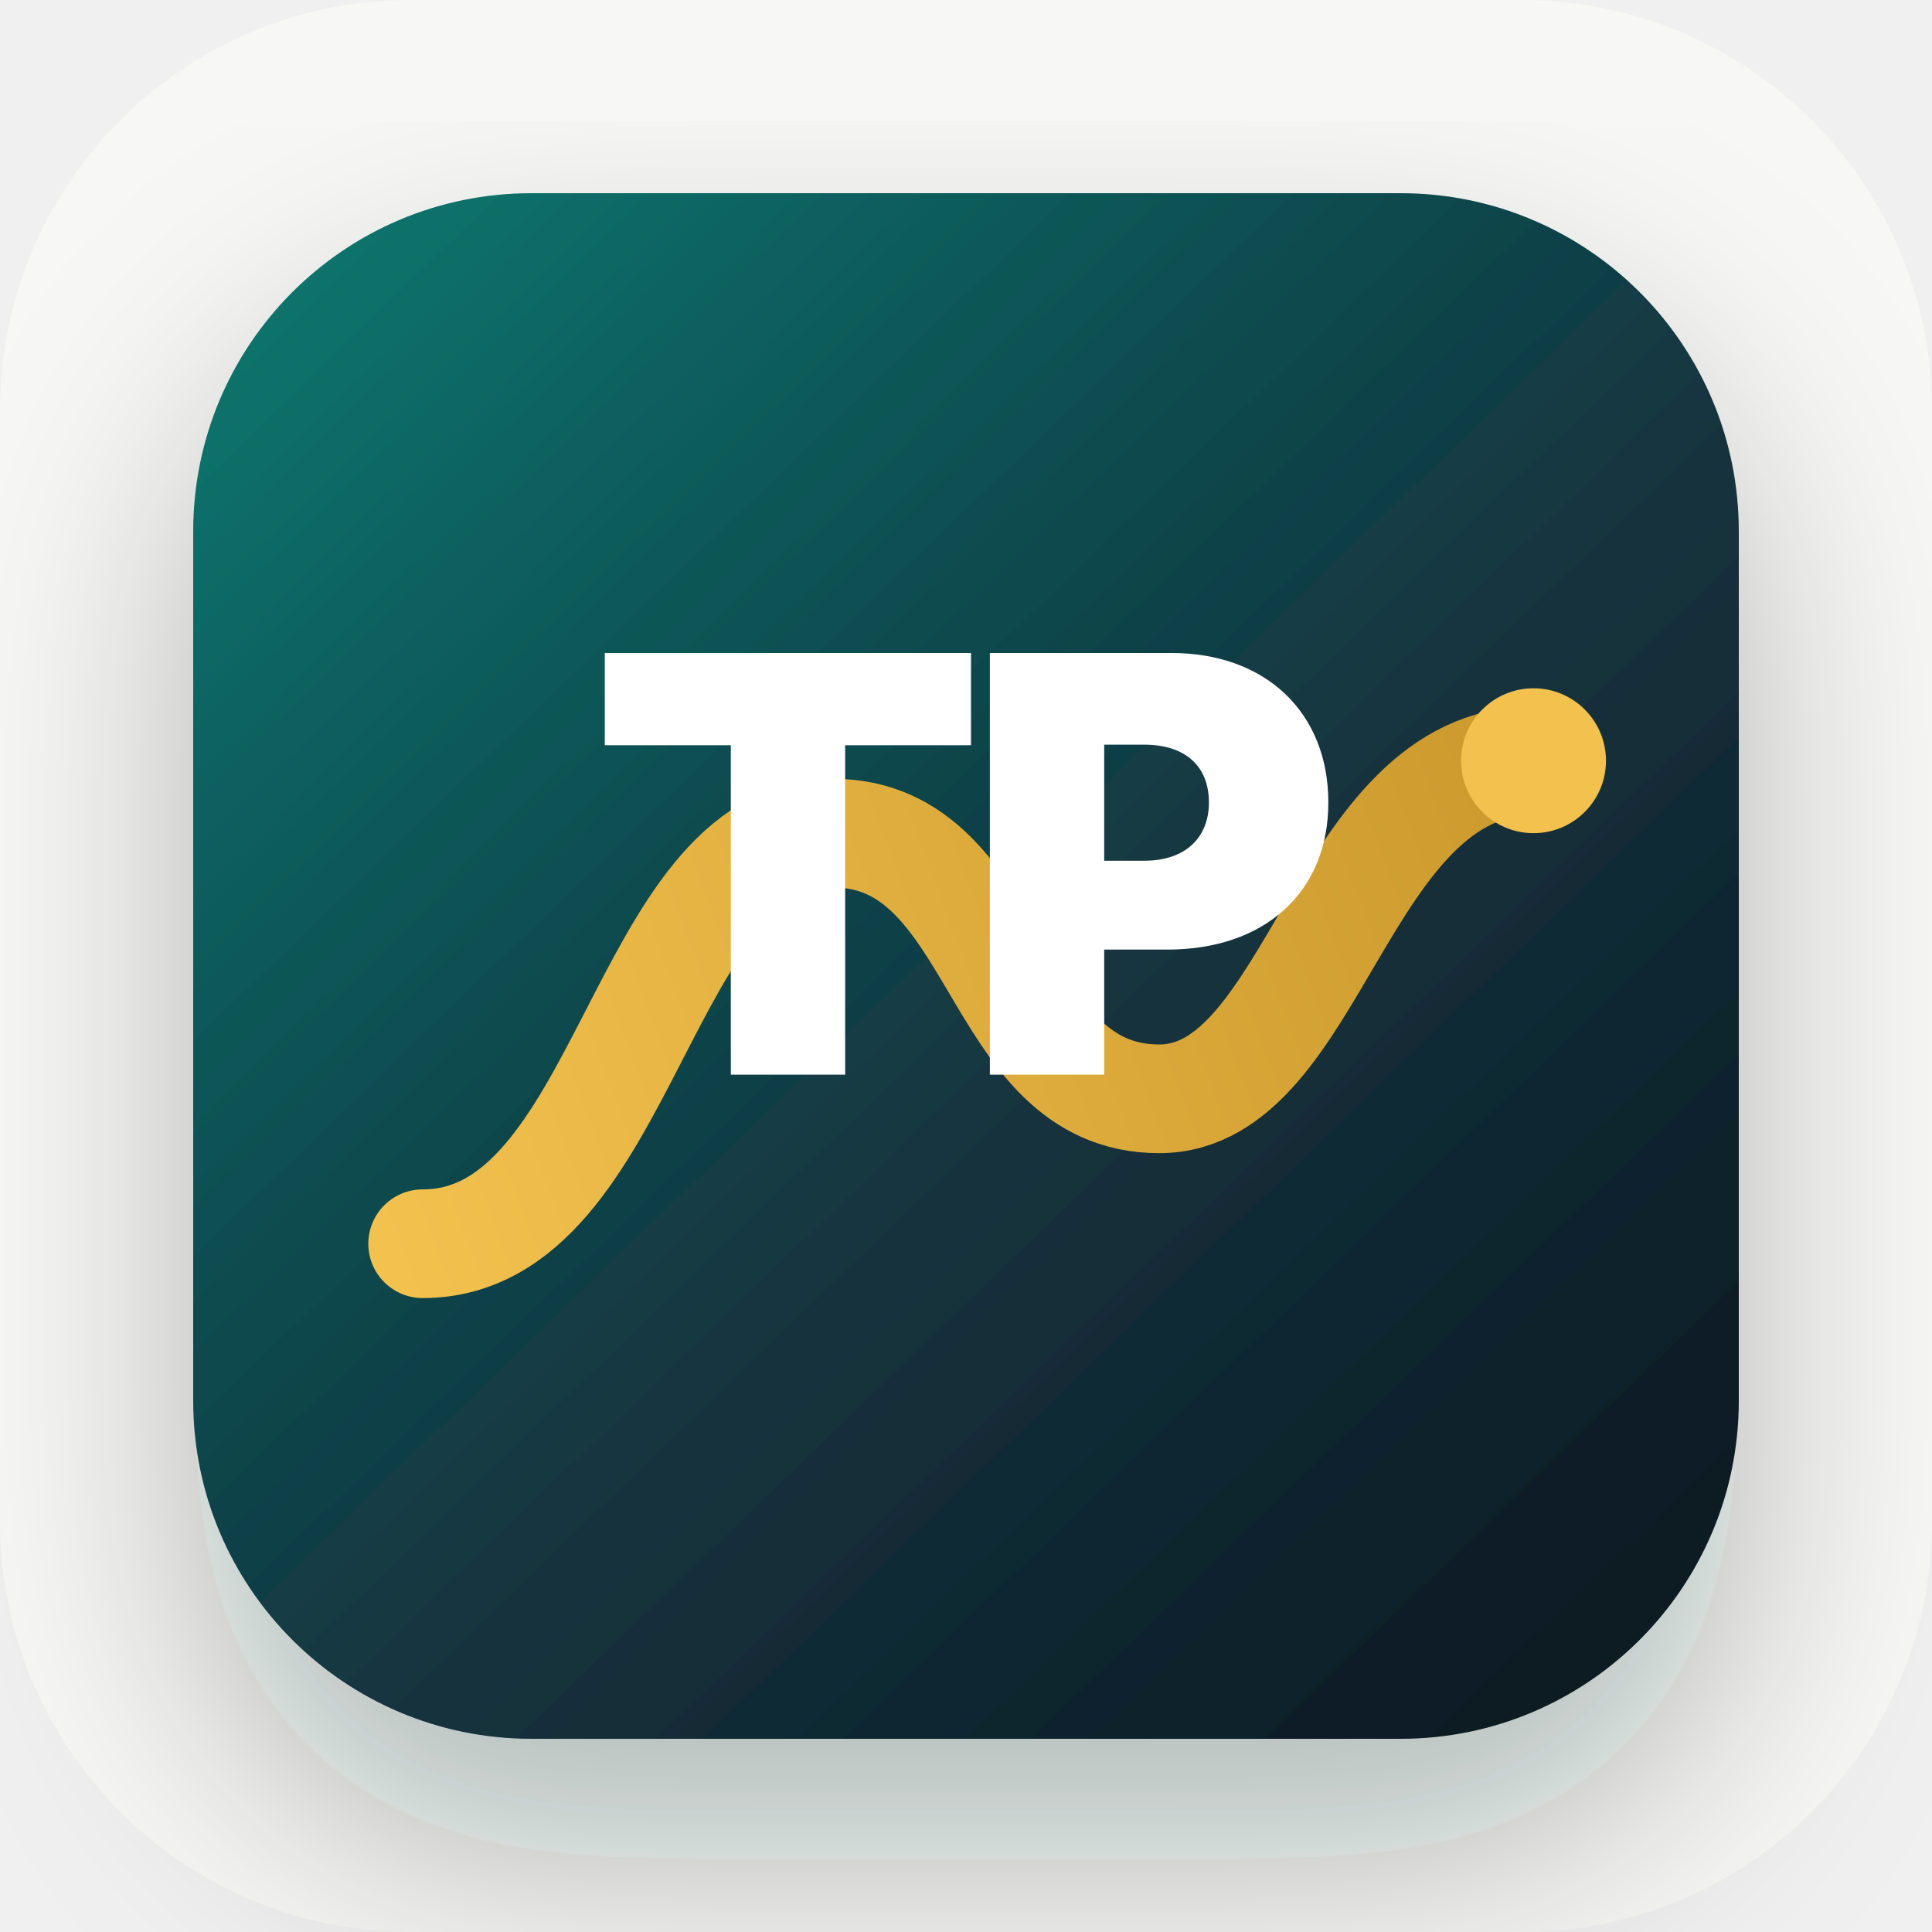
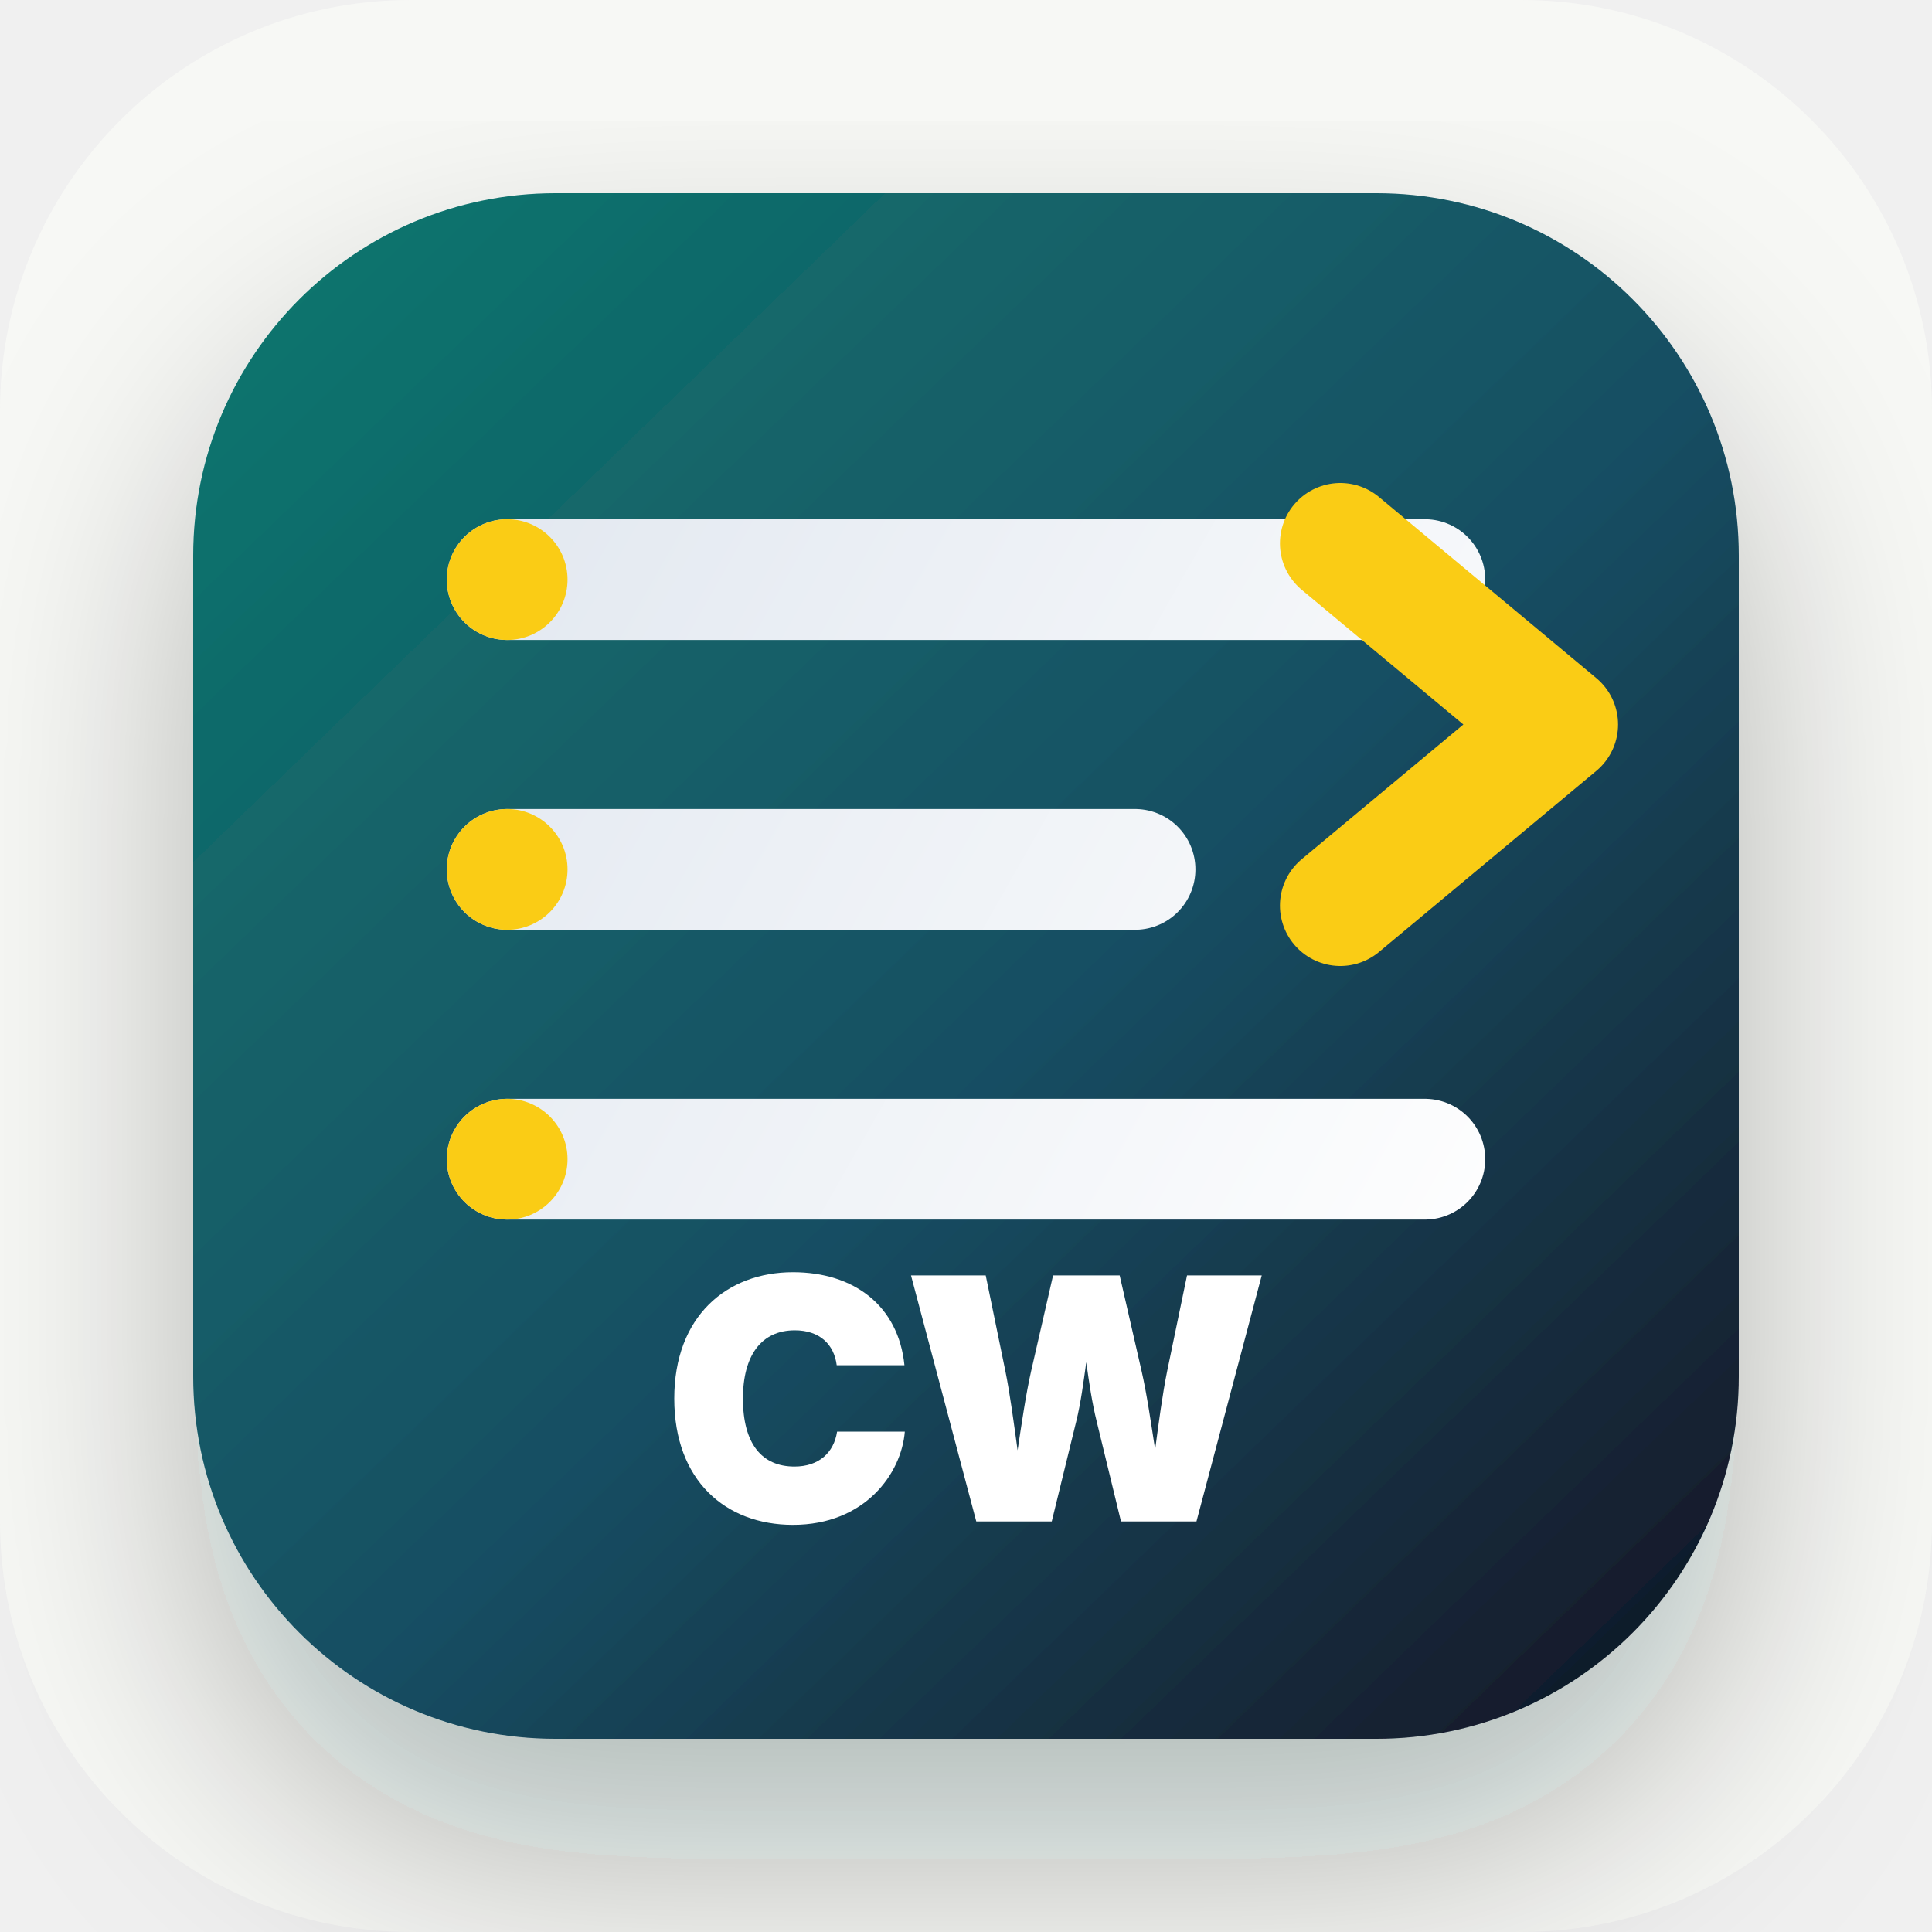
<svg xmlns="http://www.w3.org/2000/svg" viewBox="0 0 160 160" role="img" aria-labelledby="title desc">
  <defs>
    <linearGradient id="mark-bg" x1="22" y1="20" x2="138" y2="140" gradientUnits="userSpaceOnUse">
      <stop offset="0" stop-color="#0f766e" />
-       <stop offset="0.58" stop-color="#12323d" />
-       <stop offset="1" stop-color="#101820" />
+       <stop offset="0.55" stop-color="#164e63" />
+       <stop offset="1" stop-color="#111827" />
    </linearGradient>
-     <linearGradient id="pulse" x1="30" y1="98" x2="132" y2="60" gradientUnits="userSpaceOnUse">
-       <stop offset="0" stop-color="#f2c14e" />
-       <stop offset="1" stop-color="#c9972b" />
+     <linearGradient id="wire" x1="35" y1="48" x2="130" y2="102" gradientUnits="userSpaceOnUse">
+       <stop offset="0" stop-color="#e2e8f0" />
+       <stop offset="1" stop-color="#ffffff" />
    </linearGradient>
    <filter id="soft-shadow" x="-20%" y="-20%" width="140%" height="140%">
      <feDropShadow dx="0" dy="10" stdDeviation="10" flood-color="#07121c" flood-opacity="0.28" />
    </filter>
  </defs>
  <rect width="160" height="160" rx="34" fill="#f7f8f5" />
-   <rect x="16" y="16" width="128" height="128" rx="28" fill="url(#mark-bg)" filter="url(#soft-shadow)" />
-   <path d="M35 103c17 0 18-34 34-34 14 0 13 22 27 22 13 0 15-28 31-28" fill="none" stroke="url(#pulse)" stroke-width="9" stroke-linecap="round" stroke-linejoin="round" />
-   <circle cx="127" cy="63" r="6" fill="#f2c14e" />
-   <text x="80" y="89" text-anchor="middle" font-family="Inter, Arial, sans-serif" font-size="48" font-weight="900" letter-spacing="-2" fill="#ffffff">TP</text>
+   <rect x="16" y="16" width="128" height="128" rx="30" fill="url(#mark-bg)" filter="url(#soft-shadow)" />
+   <path d="M42 48h76M42 72h52M42 96h76" fill="none" stroke="url(#wire)" stroke-width="10" stroke-linecap="round" />
+   <path d="M111 45l18 15-18 15" fill="none" stroke="#facc15" stroke-width="10" stroke-linecap="round" stroke-linejoin="round" />
+   <circle cx="42" cy="48" r="5" fill="#facc15" />
+   <circle cx="42" cy="72" r="5" fill="#facc15" />
+   <circle cx="42" cy="96" r="5" fill="#facc15" />
+   <text x="80" y="126" text-anchor="middle" font-family="Inter, Arial, sans-serif" font-size="28" font-weight="900" letter-spacing="-1" fill="#ffffff">CW</text>
</svg>
